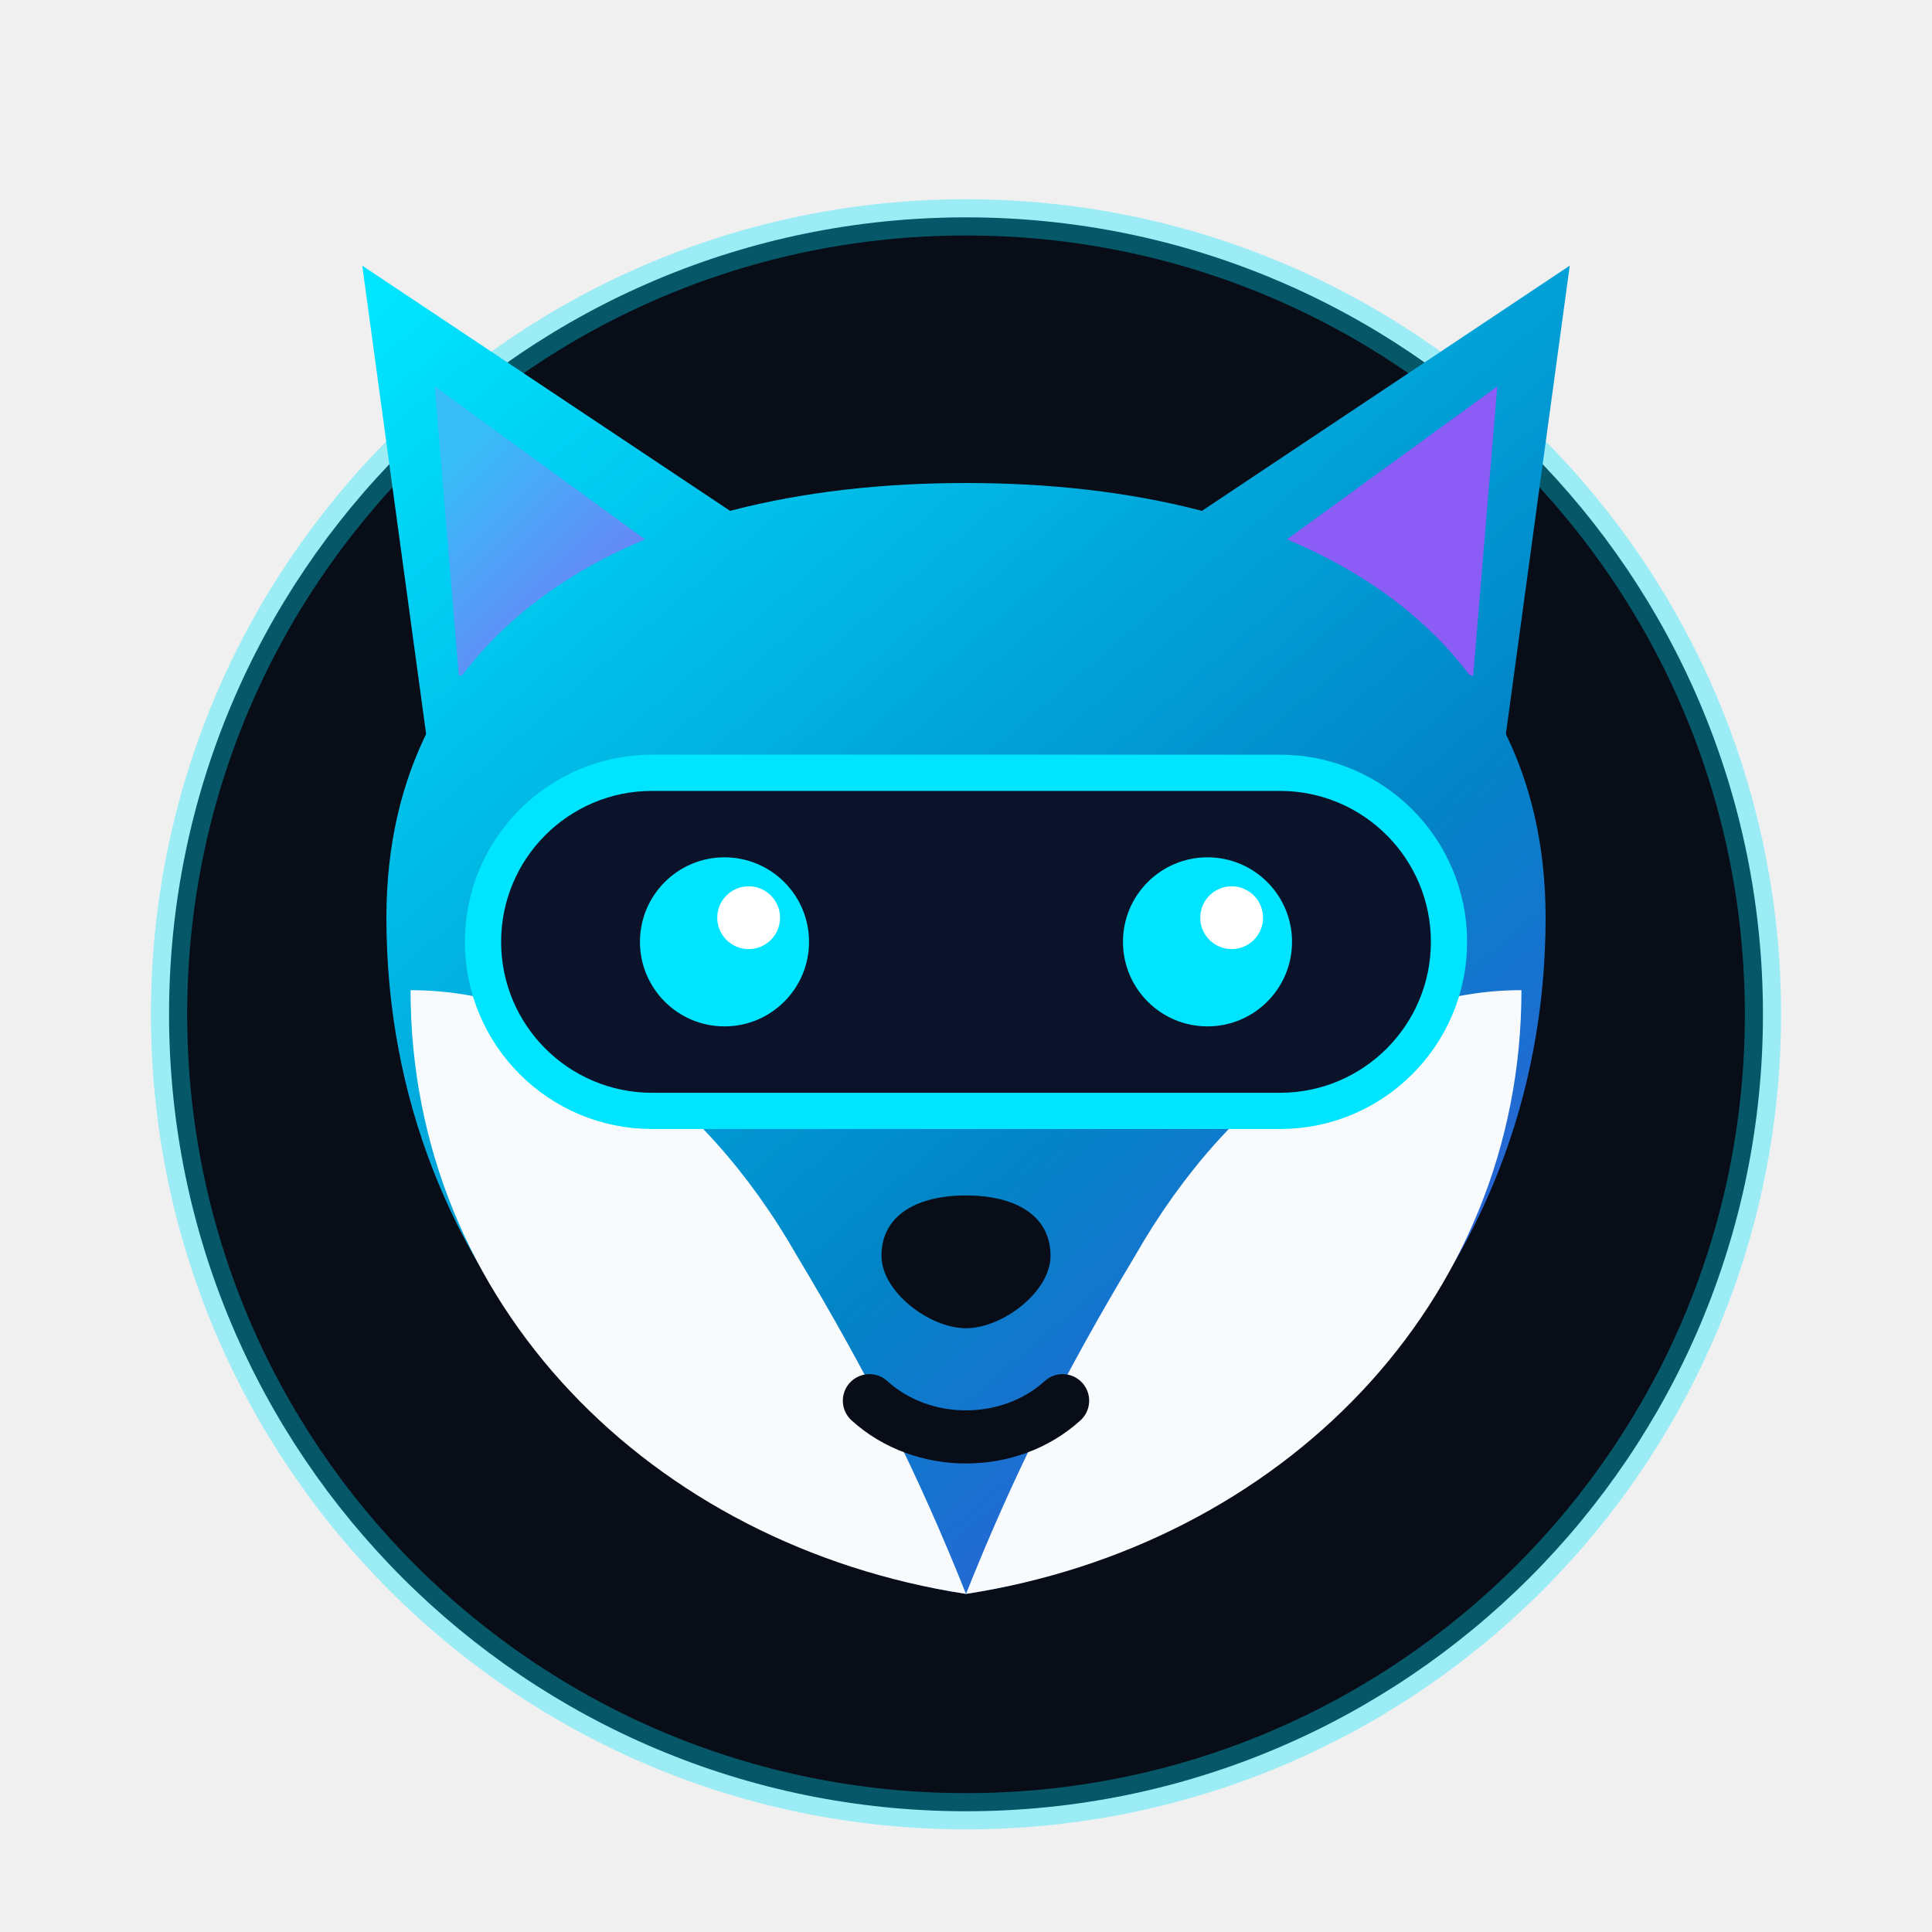
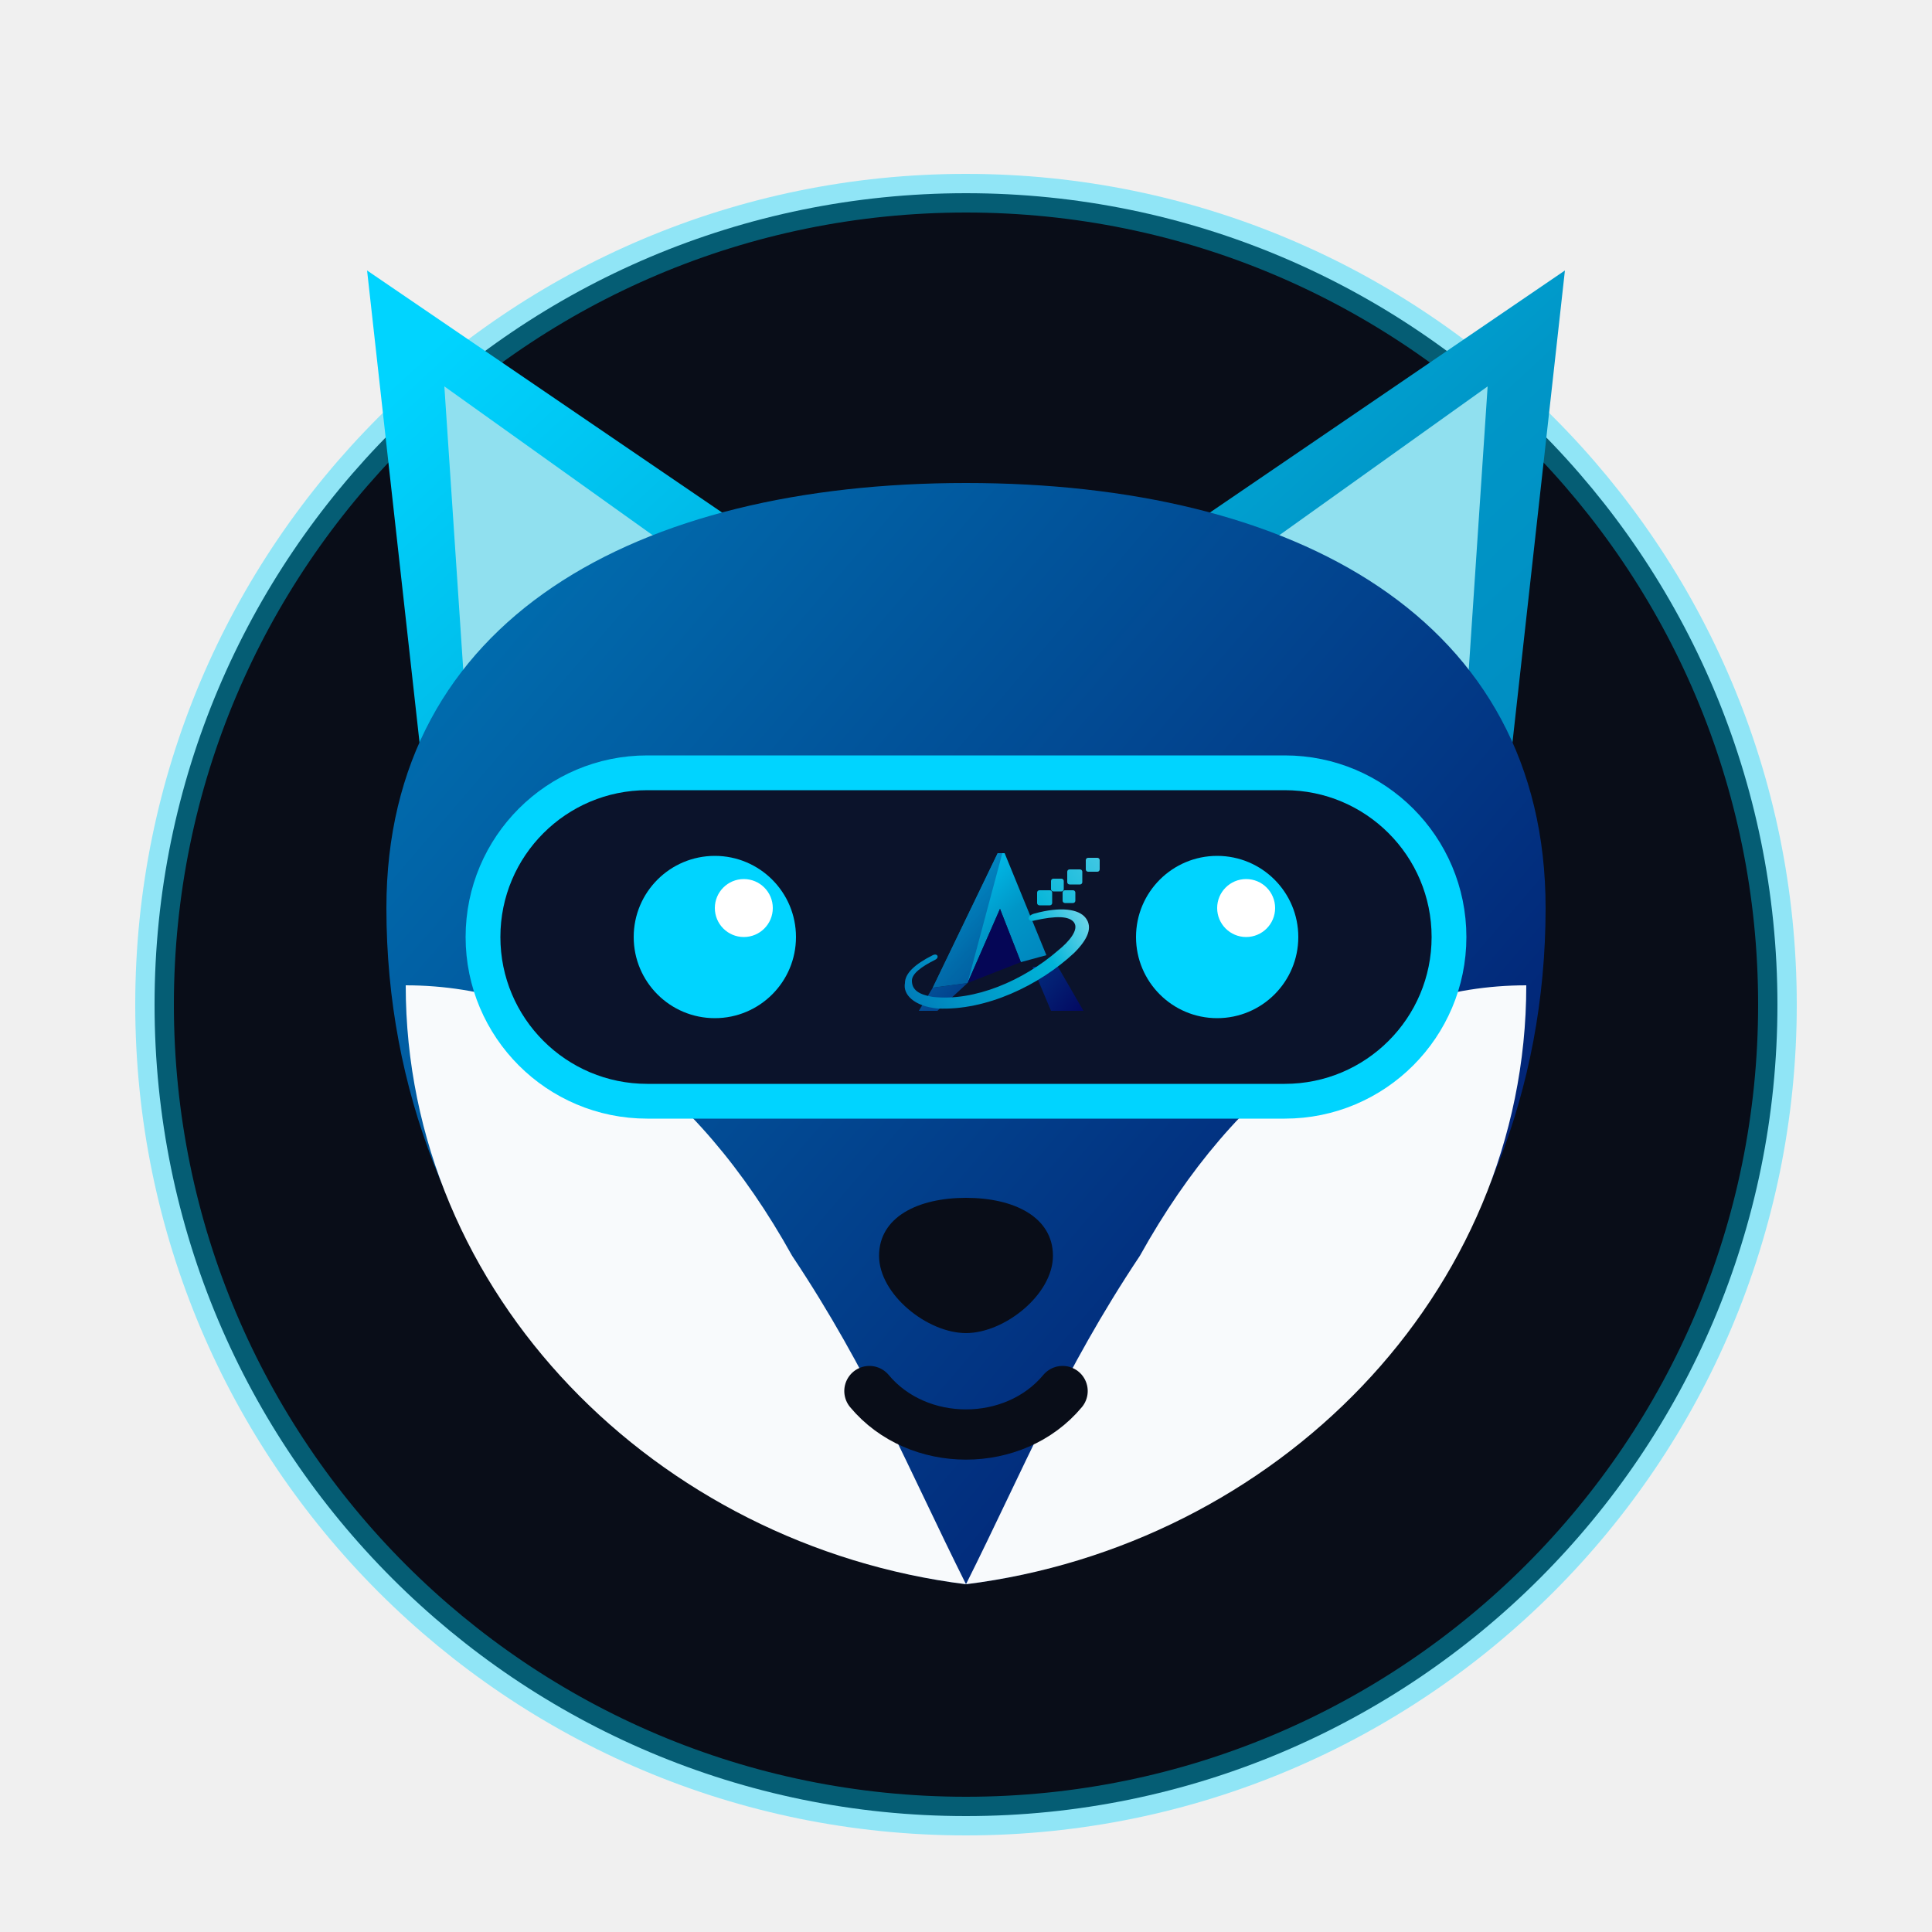
- <svg xmlns="http://www.w3.org/2000/svg" width="1024" height="1024" viewBox="0 0 80 80" fill="none">
+ <svg xmlns="http://www.w3.org/2000/svg" width="1024" height="1024" viewBox="0 0 100 100" fill="none">
  <defs>
-     <linearGradient id="mc-fur" x1="16" y1="12" x2="64" y2="68" gradientUnits="userSpaceOnUse">
+     <linearGradient id="a-grad-cyan" x1="20" y1="20" x2="80" y2="85" gradientUnits="userSpaceOnUse">
+       <stop offset="0%" stop-color="#00D4FF" />
+       <stop offset="45%" stop-color="#0096C7" />
+       <stop offset="100%" stop-color="#0077B6" />
+     </linearGradient>
+     <linearGradient id="a-grad-dark" x1="15" y1="30" x2="85" y2="90" gradientUnits="userSpaceOnUse">
+       <stop offset="0%" stop-color="#0077B6" />
+       <stop offset="50%" stop-color="#023E8A" />
+       <stop offset="100%" stop-color="#03045E" />
+     </linearGradient>
+     <linearGradient id="orbit-grad" x1="5" y1="85" x2="90" y2="40" gradientUnits="userSpaceOnUse">
+       <stop offset="0%" stop-color="#0077B6" />
+       <stop offset="30%" stop-color="#0096C7" />
+       <stop offset="70%" stop-color="#00B4D8" />
+       <stop offset="100%" stop-color="#90E0EF" />
+     </linearGradient>
+     <linearGradient id="pixel-grad" x1="60" y1="40" x2="95" y2="18" gradientUnits="userSpaceOnUse">
+       <stop offset="0%" stop-color="#00B4D8" />
+       <stop offset="100%" stop-color="#48CAE4" />
+     </linearGradient>
+     <linearGradient id="wm-cyan-grad" x1="72" y1="8" x2="160" y2="38" gradientUnits="userSpaceOnUse">
+       <stop offset="0%" stop-color="#00A3FF" />
+       <stop offset="100%" stop-color="#0077B6" />
+     </linearGradient>
+     <linearGradient id="wm-cyan-dark" x1="72" y1="8" x2="160" y2="38" gradientUnits="userSpaceOnUse">
      <stop offset="0%" stop-color="#00E5FF" />
-       <stop offset="60%" stop-color="#0284C7" />
-       <stop offset="100%" stop-color="#4F46E5" />
+       <stop offset="100%" stop-color="#38BDF8" />
    </linearGradient>
-     <linearGradient id="mc-inner" x1="20" y1="18" x2="30" y2="28" gradientUnits="userSpaceOnUse">
-       <stop offset="0%" stop-color="#38BDF8" />
-       <stop offset="100%" stop-color="#8B5CF6" />
+     <linearGradient id="lm-dark-bg" x1="6" y1="6" x2="74" y2="74" gradientUnits="userSpaceOnUse">
+       <stop offset="0%" stop-color="#141E33" />
+       <stop offset="100%" stop-color="#060913" />
+     </linearGradient>
+     <linearGradient id="em-ring" x1="10" y1="10" x2="90" y2="90" gradientUnits="userSpaceOnUse">
+       <stop offset="0%" stop-color="#00D4FF" />
+       <stop offset="50%" stop-color="#0077B6" />
+       <stop offset="100%" stop-color="#023E8A" />
+     </linearGradient>
+     <linearGradient id="em-core" x1="20" y1="15" x2="80" y2="85" gradientUnits="userSpaceOnUse">
+       <stop offset="0%" stop-color="#0F172A" />
+       <stop offset="100%" stop-color="#040711" />
    </linearGradient>
  </defs>
-   <circle cx="40" cy="42" r="33" fill="#090D18" stroke="rgba(0, 229, 255, 0.35)" stroke-width="1.5" />
-   <path d="M18 33L15 11L33 23Z" fill="url(#mc-fur)" />
-   <path d="M62 33L65 11L47 23Z" fill="url(#mc-fur)" />
-   <path d="M19 28L18 16L29 24Z" fill="url(#mc-inner)" />
-   <path d="M61 28L62 16L51 24Z" fill="url(#mc-inner)" />
-   <path d="M16 38C16 26 26 20 40 20C54 20 64 26 64 38C64 53 53 64 40 66C27 64 16 53 16 38Z" fill="url(#mc-fur)" />
-   <path d="M17 41C23 41 29 45 33 52C36 57 38 61 40 66C27 64 17 54 17 41Z" fill="#F8FAFC" />
-   <path d="M63 41C57 41 51 45 47 52C44 57 42 61 40 66C53 64 63 54 63 41Z" fill="#F8FAFC" />
-   <rect x="20" y="32" width="40" height="14" rx="7" fill="#0B132B" stroke="#00E5FF" stroke-width="1.5" />
-   <circle cx="30" cy="39" r="3.5" fill="#00E5FF" />
-   <circle cx="50" cy="39" r="3.5" fill="#00E5FF" />
-   <circle cx="31" cy="38" r="1.3" fill="#FFFFFF" />
-   <circle cx="51" cy="38" r="1.3" fill="#FFFFFF" />
-   <path d="M36.5 52C36.5 50.3 38 49.5 40 49.5C42 49.5 43.5 50.3 43.5 52C43.5 53.5 41.5 55 40 55C38.5 55 36.5 53.5 36.5 52Z" fill="#090D18" />
-   <path d="M36 58C38.2 60 41.8 60 44 58" stroke="#090D18" stroke-width="2.2" stroke-linecap="round" />
+   <circle cx="50" cy="52" r="42" fill="#090D18" stroke="rgba(0, 212, 255, 0.4)" stroke-width="2" />
+   <path d="M22 41 L19 14 L41 29 Z" fill="url(#a-grad-cyan)" />
+   <path d="M78 41 L81 14 L59 29 Z" fill="url(#a-grad-cyan)" />
+   <path d="M24 35 L23 20 L37 30 Z" fill="#90E0EF" />
+   <path d="M76 35 L77 20 L63 30 Z" fill="#90E0EF" />
+   <path d="M20 47 C20 32 33 25 50 25 C67 25 80 32 80 47 C80 66 66 80 50 82 C34 80 20 66 20 47 Z" fill="url(#a-grad-dark)" />
+   <path d="M21 51 C29 51 36 56 41 65 C45 71 47 76 50 82 C34 80 21 67 21 51 Z" fill="#F8FAFC" />
+   <path d="M79 51 C71 51 64 56 59 65 C55 71 53 76 50 82 C66 80 79 67 79 51 Z" fill="#F8FAFC" />
+   <rect x="25" y="40" width="50" height="17" rx="8.5" fill="#0B132B" stroke="#00D4FF" stroke-width="1.8" />
+   <circle cx="37" cy="48.5" r="4.2" fill="#00D4FF" />
+   <circle cx="63" cy="48.5" r="4.2" fill="#00D4FF" />
+   <circle cx="38.5" cy="47" r="1.5" fill="#FFFFFF" />
+   <circle cx="64.5" cy="47" r="1.5" fill="#FFFFFF" />
+   <g transform="translate(46, 42) scale(0.12)">
+     <g id="a-orbital-crest">
+       <path d="M47 18 L50 18 L68 62 L57 65 L48 42 L34 74 L19 76 L47 18 Z" fill="url(#a-grad-cyan)" />
+       <path d="M47 18 L49 18 L34 74 L19 76 Z" fill="url(#a-grad-dark)" opacity="0.6" />
+       <path d="M19 76 L34 74 L21 86 L13 86 Z" fill="url(#a-grad-dark)" />
+       <path d="M62 67 L73 67 L84 86 L70 86 Z" fill="url(#a-grad-dark)" />
+       <path d="M48 42 L57 65 L34 74 Z" fill="#03045E" opacity="0.85" />
+       <path d="M7 74 C6 79 11 84 21 85 C42 86 65 75 80 61 C86 55 88 50 85 46 C82 42 74 41 63 44 C59 45 60 48 63 47 C72 45 78 45 80 48 C82 51 78 56 73 60 C58 73 37 82 19 80 C13 79 10 77 10 73 C10 70 14 67 20 64 C22 63 21 61 19 62 C11 66 7 70 7 74 Z" fill="url(#orbit-grad)" />
+       <rect x="64" y="34" width="6.5" height="6.5" rx="1" fill="url(#pixel-grad)" />
+       <rect x="75" y="34" width="5.5" height="5.5" rx="1" fill="url(#pixel-grad)" />
+       <rect x="70" y="29" width="5.5" height="5.5" rx="1" fill="url(#pixel-grad)" />
+       <rect x="77" y="25" width="6.5" height="6.5" rx="1" fill="url(#pixel-grad)" />
+       <rect x="85" y="20" width="6" height="6" rx="1" fill="url(#pixel-grad)" />
+     </g>
+   </g>
+   <path d="M45.5 65 C45.5 63 47.5 62 50 62 C52.5 62 54.5 63 54.5 65 C54.5 67 52 69 50 69 C48 69 45.5 67 45.5 65 Z" fill="#090D18" />
+   <path d="M45 72 C47.5 75 52.5 75 55 72" stroke="#090D18" stroke-width="2.6" stroke-linecap="round" />
</svg>
